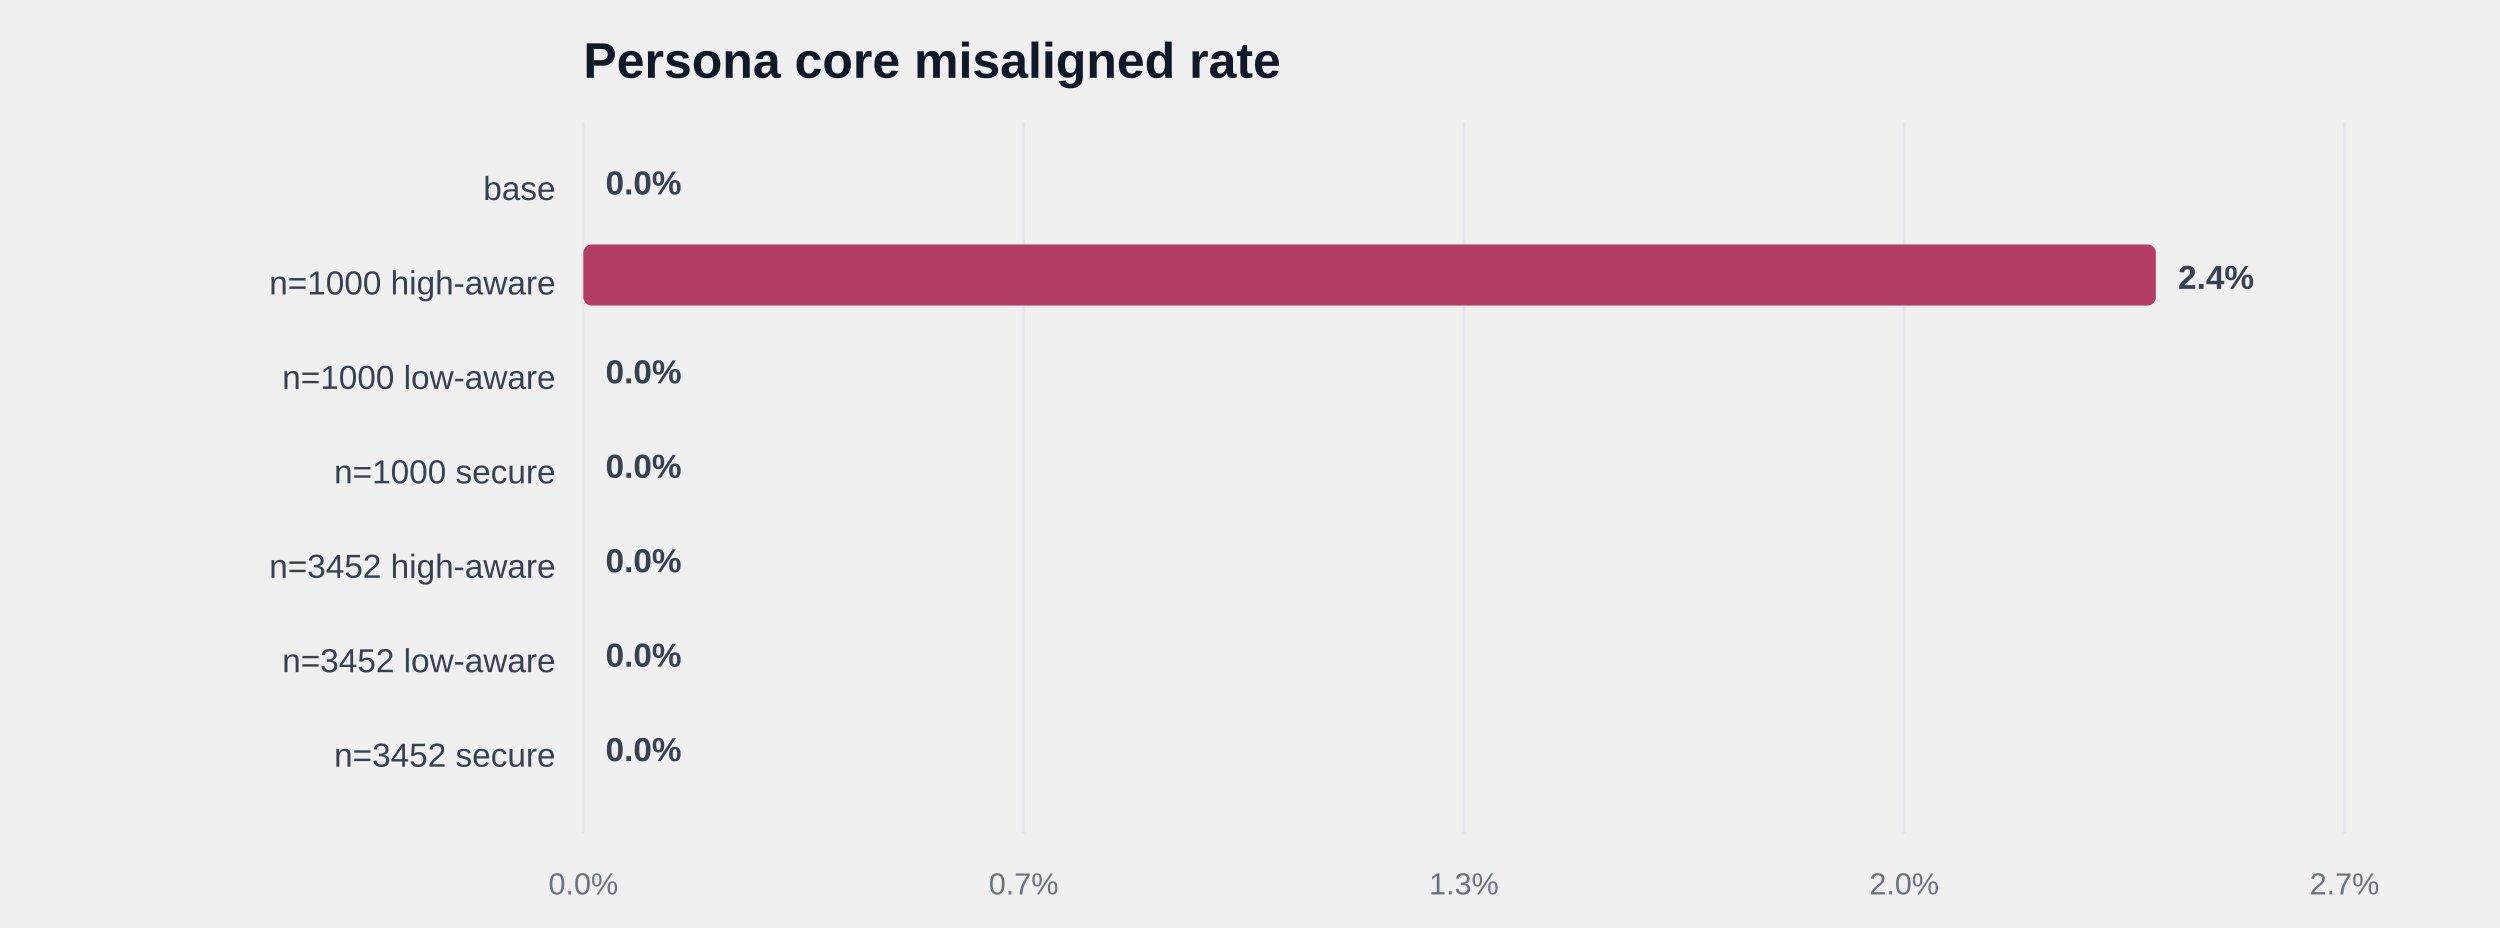
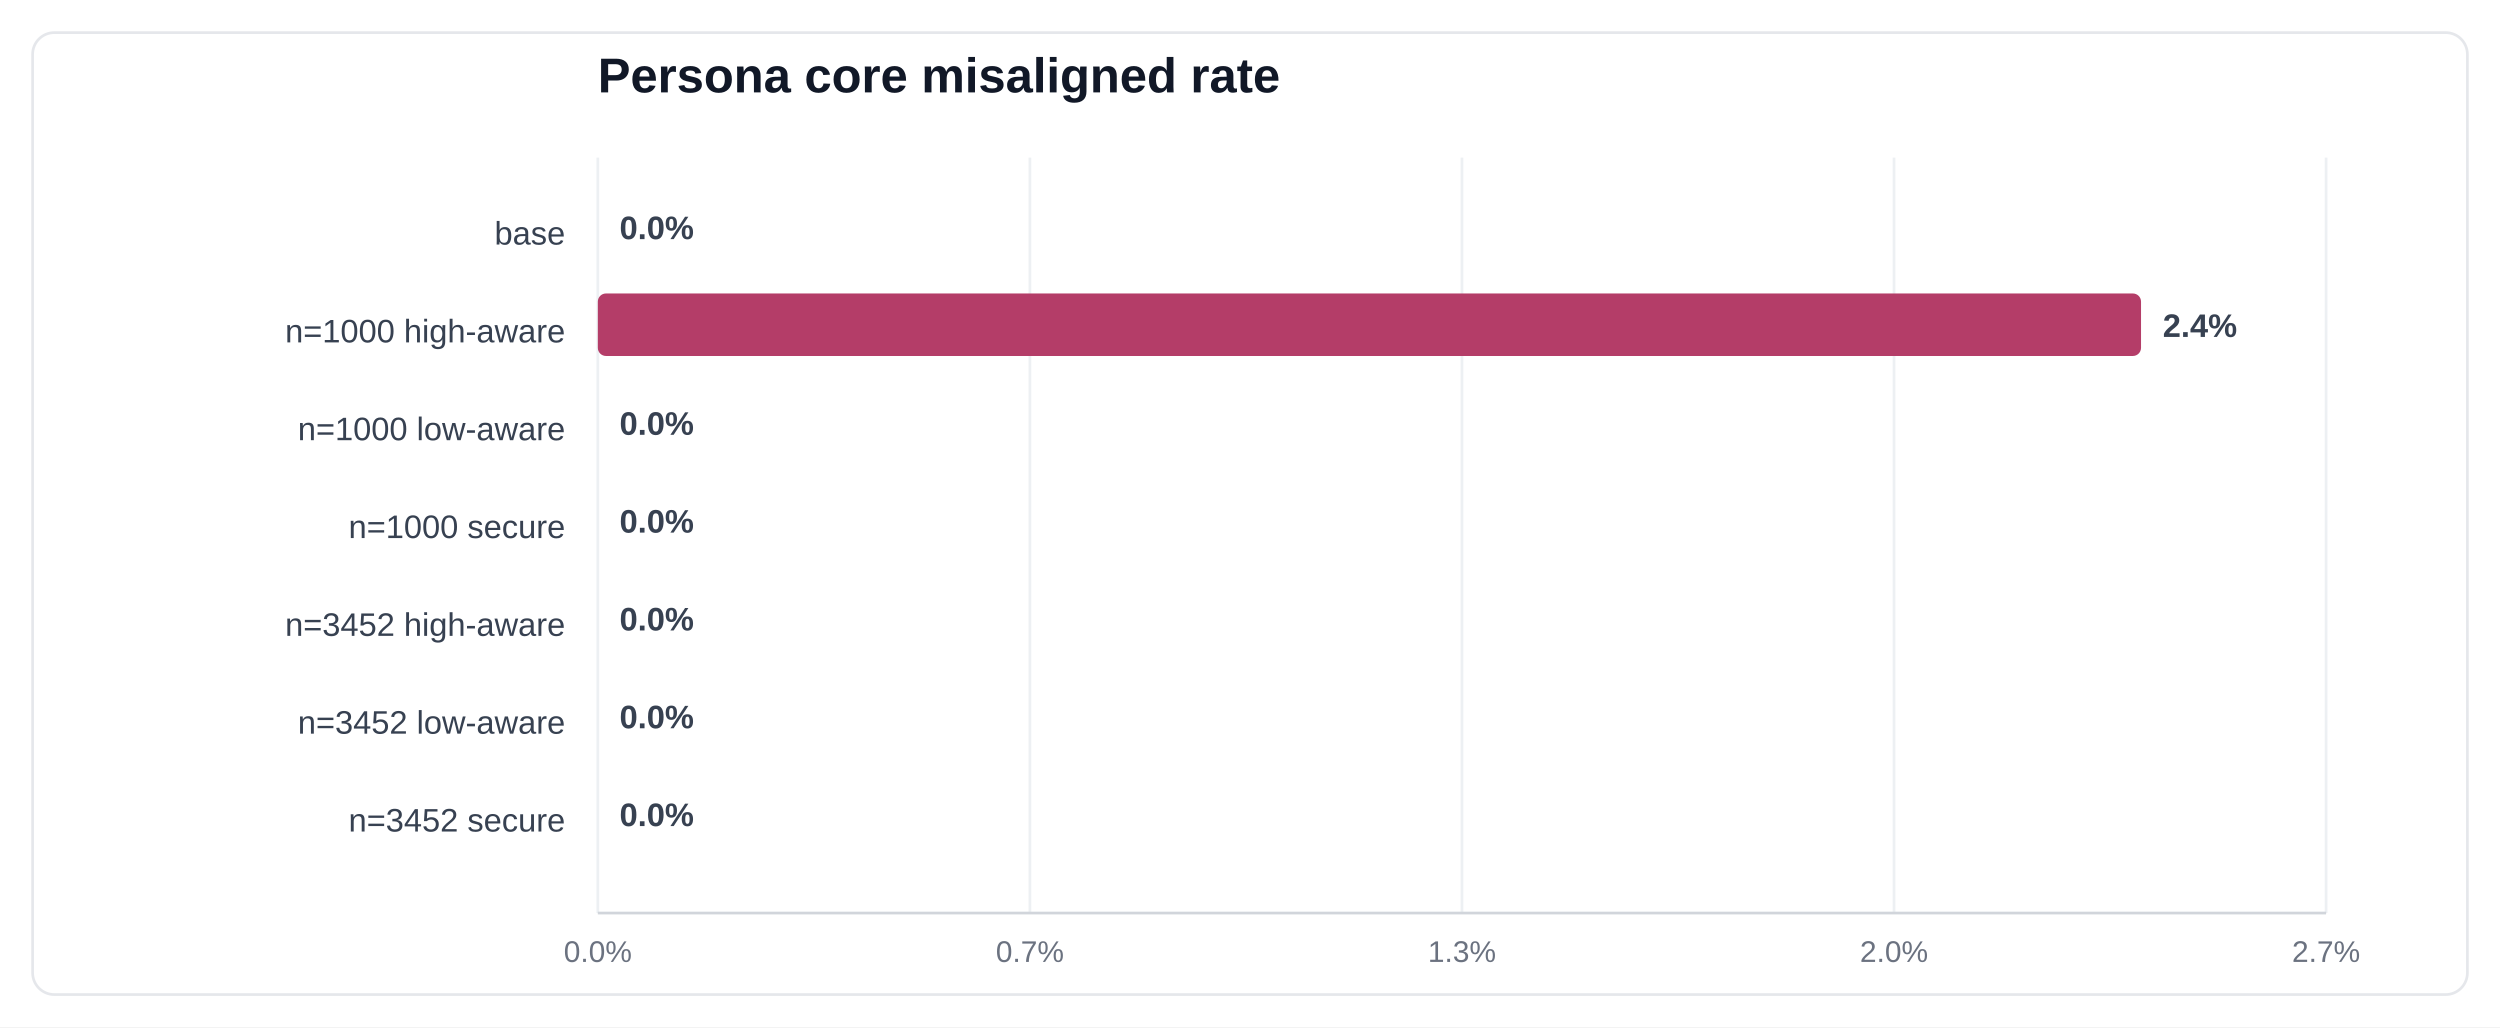
- <svg xmlns="http://www.w3.org/2000/svg" width="900" height="334" viewBox="0 0 900 334">
+ <svg xmlns="http://www.w3.org/2000/svg" width="920" height="378" viewBox="0 0 920 378">
  <style>
text { font-family: -apple-system, BlinkMacSystemFont, "Helvetica Neue", Arial, sans-serif; fill: #111827; }
+ .panel { fill: #ffffff; stroke: #e5e7eb; stroke-width: 1; }
.title { font-size: 18px; font-weight: 680; }
.sub { font-size: 12px; fill: #4b5563; }
.label { font-size: 12px; fill: #374151; }
.value { font-size: 12px; fill: #374151; font-weight: 650; }
.tick { font-size: 11px; fill: #6b7280; }
- .grid { stroke: #e5e7eb; stroke-width: 1; }
+ .grid { stroke: #edf0f3; stroke-width: 1; }
+ .axis { stroke: #d1d5db; stroke-width: 1; }
</style>
-   <text class="title" x="210" y="28">Persona core misaligned rate</text>
-   <line class="grid" x1="210.0" x2="210.0" y1="44" y2="300" />
-   <text class="tick" x="210.0" y="322" text-anchor="middle">0.0%</text>
-   <line class="grid" x1="368.5" x2="368.5" y1="44" y2="300" />
-   <text class="tick" x="368.5" y="322" text-anchor="middle">0.7%</text>
-   <line class="grid" x1="527.0" x2="527.0" y1="44" y2="300" />
-   <text class="tick" x="527.0" y="322" text-anchor="middle">1.3%</text>
-   <line class="grid" x1="685.5" x2="685.5" y1="44" y2="300" />
-   <text class="tick" x="685.5" y="322" text-anchor="middle">2.0%</text>
-   <line class="grid" x1="844.0" x2="844.0" y1="44" y2="300" />
-   <text class="tick" x="844.0" y="322" text-anchor="middle">2.7%</text>
-   <text class="label" x="200" y="72" text-anchor="end">base</text>
-   <rect x="210" y="54" width="0.0" height="22" rx="3" fill="#4b5563" />
-   <text class="value" x="218.0" y="70">0.0%</text>
-   <text class="label" x="200" y="106" text-anchor="end">n=1000 high-aware</text>
-   <rect x="210" y="88" width="566.1" height="22" rx="3" fill="#b43d68" />
-   <text class="value" x="784.1" y="104">2.4%</text>
-   <text class="label" x="200" y="140" text-anchor="end">n=1000 low-aware</text>
-   <rect x="210" y="122" width="0.0" height="22" rx="3" fill="#e68100" />
-   <text class="value" x="218.0" y="138">0.0%</text>
-   <text class="label" x="200" y="174" text-anchor="end">n=1000 secure</text>
-   <rect x="210" y="156" width="0.0" height="22" rx="3" fill="#337f75" />
-   <text class="value" x="218.0" y="172">0.0%</text>
-   <text class="label" x="200" y="208" text-anchor="end">n=3452 high-aware</text>
-   <rect x="210" y="190" width="0.0" height="22" rx="3" fill="#b43d68" />
-   <text class="value" x="218.0" y="206">0.0%</text>
-   <text class="label" x="200" y="242" text-anchor="end">n=3452 low-aware</text>
-   <rect x="210" y="224" width="0.0" height="22" rx="3" fill="#e68100" />
-   <text class="value" x="218.0" y="240">0.0%</text>
-   <text class="label" x="200" y="276" text-anchor="end">n=3452 secure</text>
-   <rect x="210" y="258" width="0.0" height="22" rx="3" fill="#337f75" />
-   <text class="value" x="218.0" y="274">0.0%</text>
+   <rect x="0" y="0" width="100%" height="100%" fill="#ffffff" />
+   <rect class="panel" x="12" y="12" width="896" height="354" rx="8" />
+   <text class="title" x="220" y="34">Persona core misaligned rate</text>
+   <line class="grid" x1="220.0" x2="220.0" y1="58" y2="336" />
+   <text class="tick" x="220.0" y="354" text-anchor="middle">0.0%</text>
+   <line class="grid" x1="379.0" x2="379.0" y1="58" y2="336" />
+   <text class="tick" x="379.0" y="354" text-anchor="middle">0.7%</text>
+   <line class="grid" x1="538.0" x2="538.0" y1="58" y2="336" />
+   <text class="tick" x="538.0" y="354" text-anchor="middle">1.3%</text>
+   <line class="grid" x1="697.0" x2="697.0" y1="58" y2="336" />
+   <text class="tick" x="697.0" y="354" text-anchor="middle">2.0%</text>
+   <line class="grid" x1="856.0" x2="856.0" y1="58" y2="336" />
+   <text class="tick" x="856.0" y="354" text-anchor="middle">2.7%</text>
+   <line class="axis" x1="220" x2="856" y1="336" y2="336" />
+   <text class="label" x="208" y="90" text-anchor="end">base</text>
+   <rect x="220" y="72" width="0.0" height="23" rx="3" fill="#4b5563" />
+   <text class="value" x="228.0" y="88">0.0%</text>
+   <text class="label" x="208" y="126" text-anchor="end">n=1000 high-aware</text>
+   <rect x="220" y="108" width="567.9" height="23" rx="3" fill="#b43d68" />
+   <text class="value" x="795.9" y="124">2.4%</text>
+   <text class="label" x="208" y="162" text-anchor="end">n=1000 low-aware</text>
+   <rect x="220" y="144" width="0.0" height="23" rx="3" fill="#e68100" />
+   <text class="value" x="228.0" y="160">0.0%</text>
+   <text class="label" x="208" y="198" text-anchor="end">n=1000 secure</text>
+   <rect x="220" y="180" width="0.0" height="23" rx="3" fill="#337f75" />
+   <text class="value" x="228.0" y="196">0.0%</text>
+   <text class="label" x="208" y="234" text-anchor="end">n=3452 high-aware</text>
+   <rect x="220" y="216" width="0.0" height="23" rx="3" fill="#b43d68" />
+   <text class="value" x="228.0" y="232">0.0%</text>
+   <text class="label" x="208" y="270" text-anchor="end">n=3452 low-aware</text>
+   <rect x="220" y="252" width="0.0" height="23" rx="3" fill="#e68100" />
+   <text class="value" x="228.0" y="268">0.0%</text>
+   <text class="label" x="208" y="306" text-anchor="end">n=3452 secure</text>
+   <rect x="220" y="288" width="0.0" height="23" rx="3" fill="#337f75" />
+   <text class="value" x="228.0" y="304">0.0%</text>
</svg>
